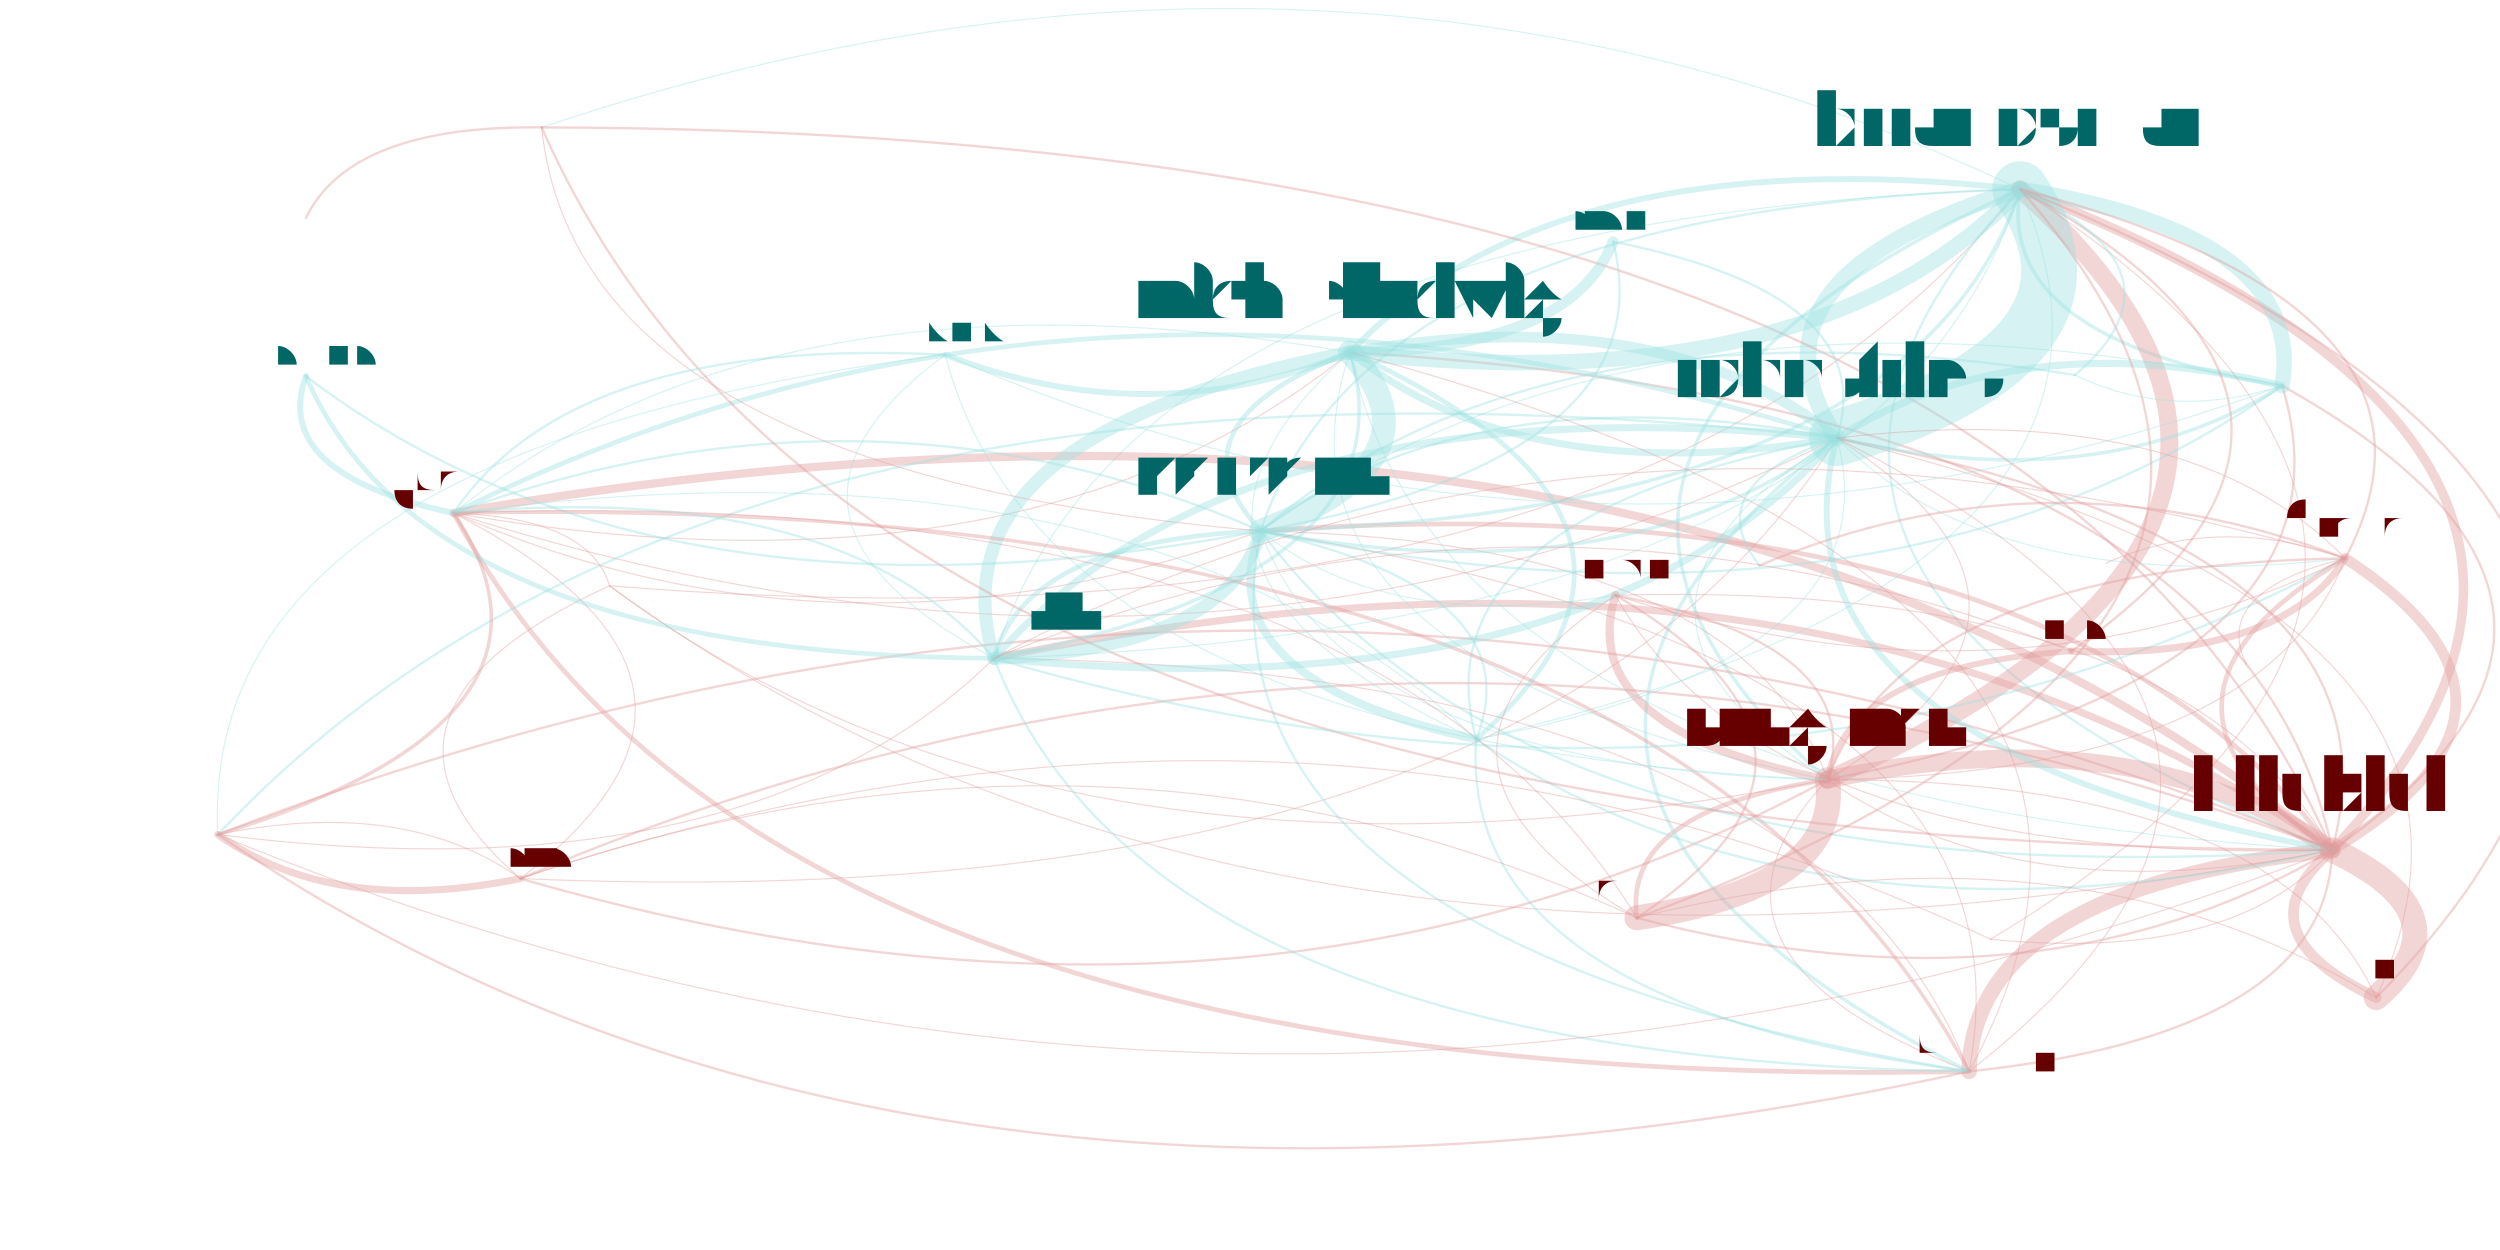
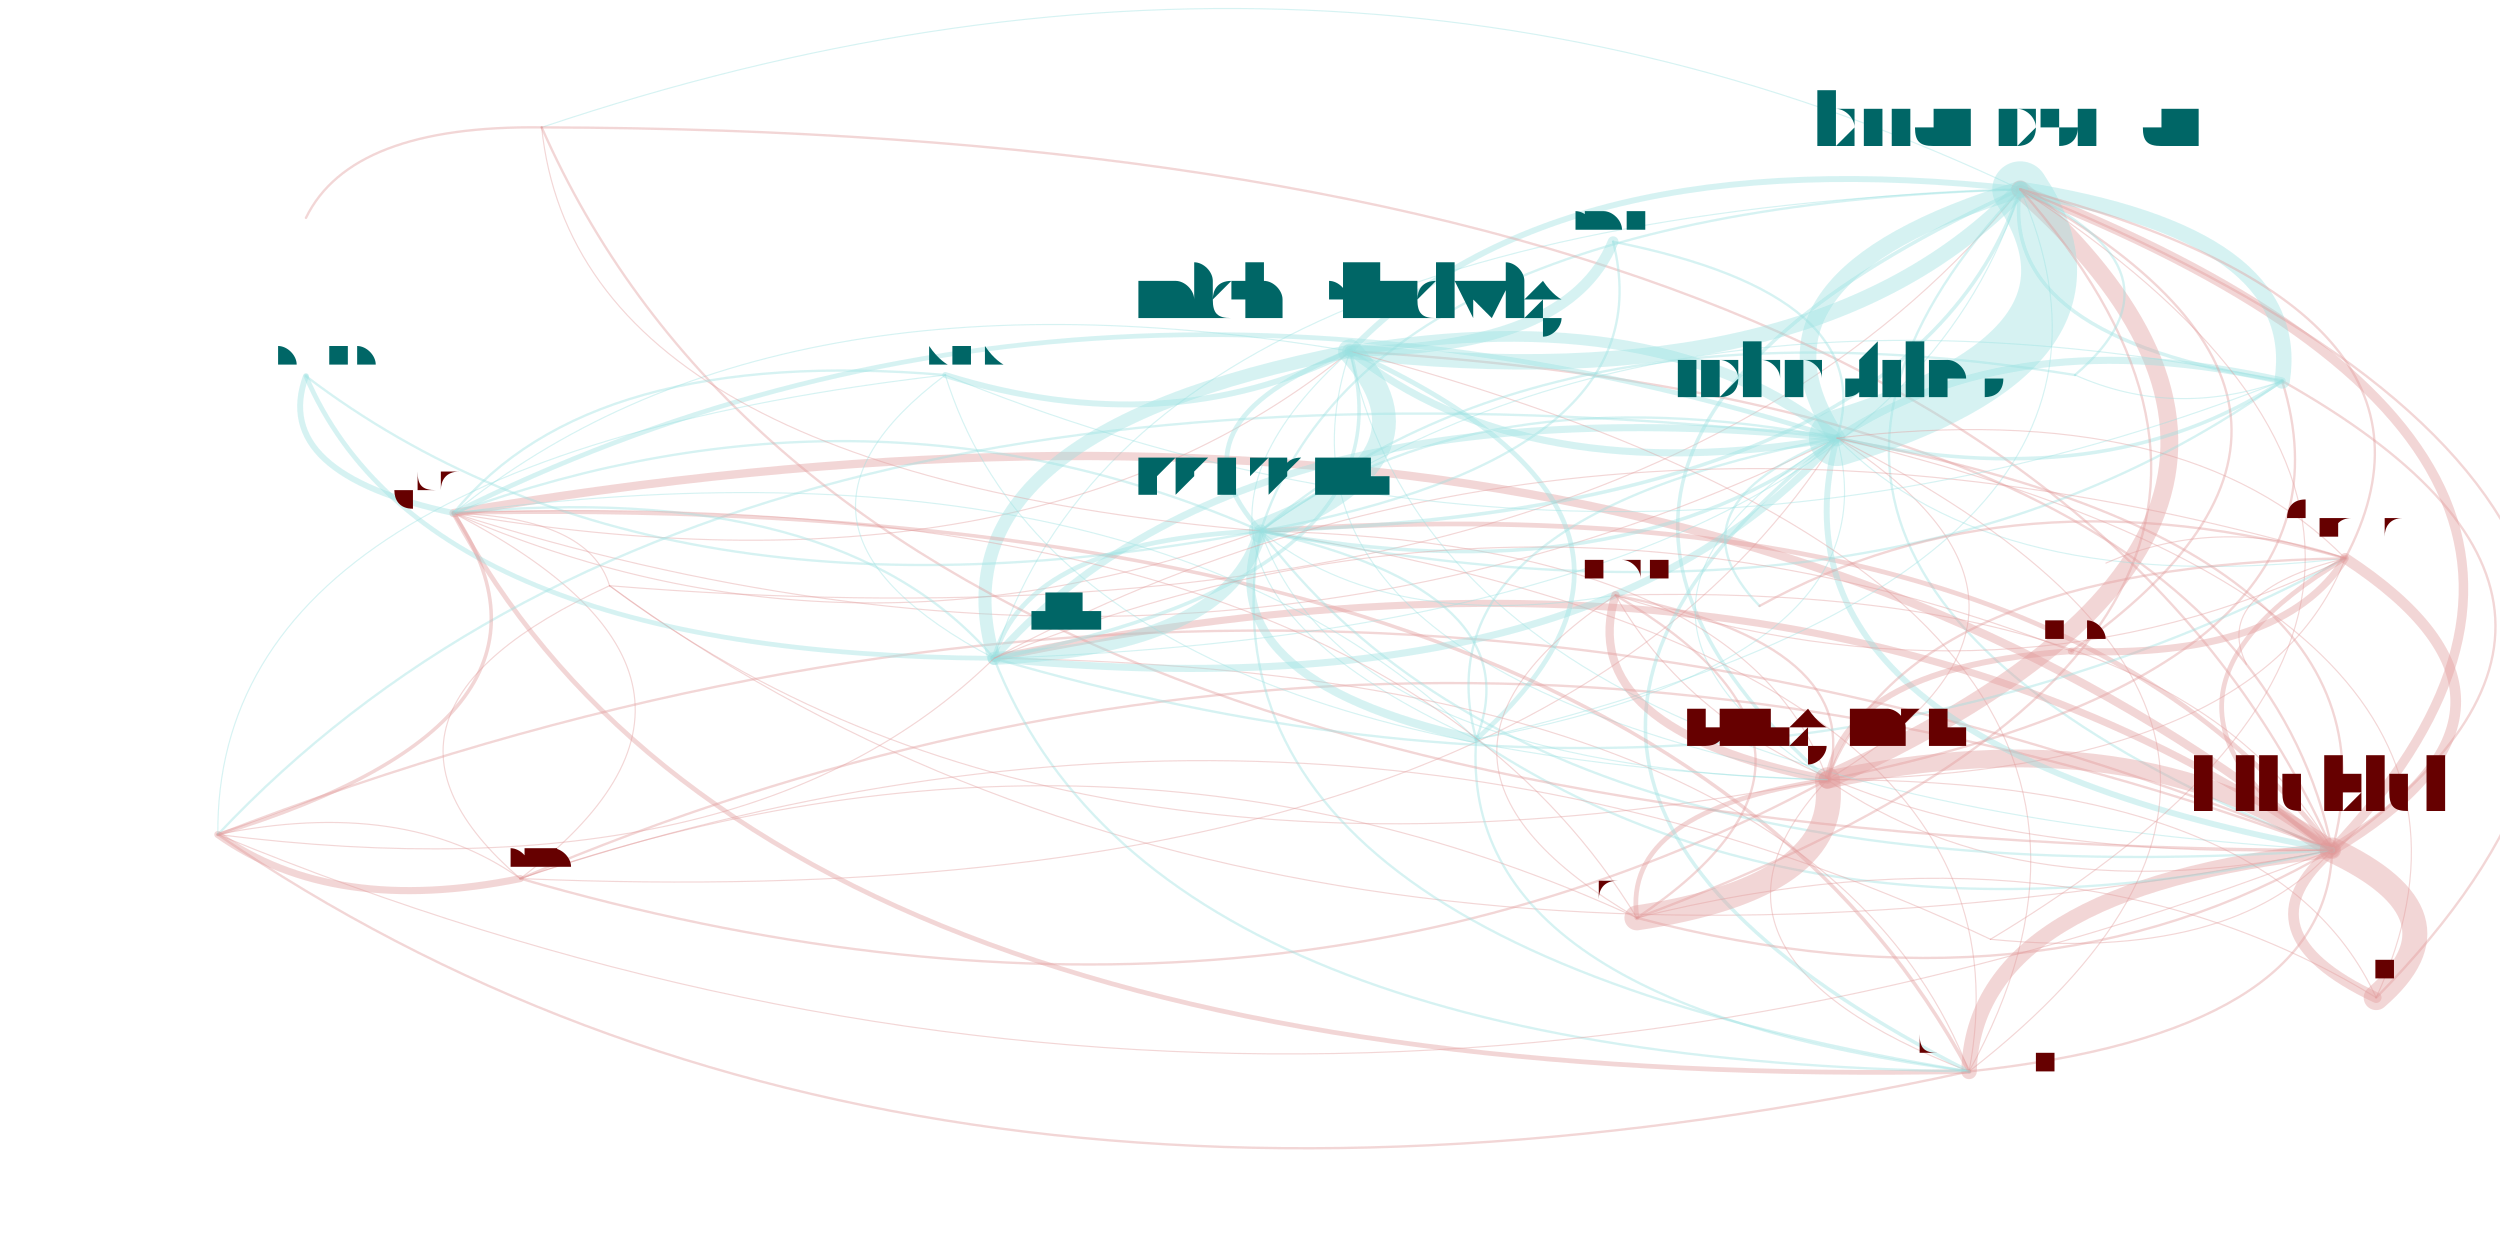
<svg xmlns="http://www.w3.org/2000/svg" width="4000" height="2000" viewBox="-0.025 -0.025 2.05 1.05">
  <style>
    path {
      fill: none;
      stroke-linecap: round;
      stroke-opacity: 0.4;
    }

    text {
      text-anchor: middle;
      alignment-baseline: hanging;
    }
  </style>
  <g opacity="0.4">
    <path d="M0.462 0.467 Q0.227 0.575 0.387 0.713" stroke="hsl(0.0,100%,35%)" stroke-width="0.001" />
    <path d="M0.462 0.467 Q1.321 0.537 1.647 0.134" stroke="hsl(0.0,100%,35%)" stroke-width="0.001" />
    <path d="M0.462 0.467 Q0.843 0.753 1.485 0.630" stroke="hsl(0.0,100%,35%)" stroke-width="0.001" />
    <path d="M0.462 0.467 Q0.445 0.410 0.331 0.406" stroke="hsl(0.0,100%,35%)" stroke-width="0.001" />
    <path d="M0.462 0.467 Q1.008 0.867 1.909 0.689" stroke="hsl(0.0,100%,35%)" stroke-width="0.001" />
    <path d="M0.387 0.713 Q1.003 0.891 1.485 0.630" stroke="hsl(0.0,100%,35%)" stroke-width="0.002" />
    <path d="M0.387 0.713 Q1.236 0.749 1.493 0.343" stroke="hsl(0.0,100%,35%)" stroke-width="0.001" />
    <path d="M0.387 0.713 Q0.605 0.548 0.331 0.406" stroke="hsl(0.0,100%,35%)" stroke-width="0.001" />
    <path d="M0.387 0.713 Q0.290 0.644 0.133 0.676" stroke="hsl(0.0,100%,35%)" stroke-width="0.001" />
    <path d="M1.647 0.134 Q1.334 0.464 1.909 0.689" stroke="hsl(180.0,100%,35%)" stroke-width="0.002" />
    <path d="M1.647 0.134 Q1.403 0.208 1.493 0.343" stroke="hsl(180.0,100%,35%)" stroke-width="0.014" />
    <path d="M1.647 0.134 Q1.068 -0.141 0.405 0.082" stroke="hsl(180.0,100%,35%)" stroke-width="0.001" />
-     <path d="M1.647 0.134 Q1.256 0.090 1.084 0.271" stroke="hsl(180.0,100%,35%)" stroke-width="0.005" />
+     <path d="M1.647 0.134 Q1.256 0.090 1.084 0.270" stroke="hsl(180.0,100%,35%)" stroke-width="0.005" />
    <path d="M1.647 0.134 Q1.169 0.350 1.485 0.630" stroke="hsl(180.0,100%,35%)" stroke-width="0.003" />
    <path d="M1.647 0.134 Q1.098 0.150 1.009 0.421" stroke="hsl(180.0,100%,35%)" stroke-width="0.002" />
    <path d="M1.647 0.134 Q0.901 0.158 0.785 0.528" stroke="hsl(180.0,100%,35%)" stroke-width="0.001" />
-     <path d="M1.647 0.134 Q1.625 0.260 1.867 0.299" stroke="hsl(180.0,100%,35%)" stroke-width="0.003" />
+     <path d="M1.647 0.134 Q1.628 0.259 1.867 0.295" stroke="hsl(180.0,100%,35%)" stroke-width="0.003" />
    <path d="M1.485 0.630 Q1.962 0.414 1.647 0.134" stroke="hsl(0.0,100%,35%)" stroke-width="0.015" />
-     <path d="M1.485 0.630 Q1.941 0.541 1.867 0.299" stroke="hsl(0.0,100%,35%)" stroke-width="0.002" />
+     <path d="M1.485 0.630 Q1.943 0.539 1.867 0.295" stroke="hsl(0.0,100%,35%)" stroke-width="0.002" />
    <path d="M1.485 0.630 Q1.414 0.430 1.009 0.421" stroke="hsl(0.0,100%,35%)" stroke-width="0.001" />
    <path d="M1.485 0.630 Q1.520 0.517 1.307 0.475" stroke="hsl(0.0,100%,35%)" stroke-width="0.002" />
    <path d="M1.485 0.630 Q1.312 0.656 1.325 0.746" stroke="hsl(0.0,100%,35%)" stroke-width="0.004" />
    <path d="M1.485 0.630 Q1.851 0.624 1.920 0.444" stroke="hsl(0.0,100%,35%)" stroke-width="0.001" />
    <path d="M1.485 0.630 Q1.649 0.744 1.909 0.689" stroke="hsl(0.0,100%,35%)" stroke-width="0.001" />
    <path d="M1.485 0.630 Q1.719 0.488 1.493 0.343" stroke="hsl(0.0,100%,35%)" stroke-width="0.001" />
    <path d="M1.485 0.630 Q1.348 0.776 1.604 0.875" stroke="hsl(0.0,100%,35%)" stroke-width="0.001" />
    <path d="M0.331 0.406 Q0.963 0.607 1.493 0.343" stroke="hsl(0.0,100%,35%)" stroke-width="0.001" />
    <path d="M0.331 0.406 Q0.592 0.895 1.604 0.875" stroke="hsl(0.0,100%,35%)" stroke-width="0.004" />
-     <path d="M0.331 0.406 Q0.816 0.489 1.084 0.271" stroke="hsl(0.0,100%,35%)" stroke-width="0.001" />
+     <path d="M0.331 0.406 Q0.816 0.489 1.084 0.270" stroke="hsl(0.0,100%,35%)" stroke-width="0.001" />
    <path d="M0.331 0.406 Q0.658 0.549 1.009 0.421" stroke="hsl(0.0,100%,35%)" stroke-width="0.001" />
    <path d="M1.909 0.689 Q1.032 0.327 0.133 0.676" stroke="hsl(0.0,100%,35%)" stroke-width="0.002" />
    <path d="M1.909 0.689 Q1.745 0.575 1.485 0.630" stroke="hsl(0.0,100%,35%)" stroke-width="0.015" />
    <path d="M1.909 0.689 Q2.111 0.569 1.920 0.444" stroke="hsl(0.0,100%,35%)" stroke-width="0.009" />
    <path d="M1.909 0.689 Q1.829 0.758 1.946 0.813" stroke="hsl(0.0,100%,35%)" stroke-width="0.009" />
    <path d="M1.909 0.689 Q1.476 0.384 0.785 0.528" stroke="hsl(0.0,100%,35%)" stroke-width="0.006" />
    <path d="M1.909 0.689 Q1.129 0.397 0.387 0.713" stroke="hsl(0.0,100%,35%)" stroke-width="0.002" />
    <path d="M1.909 0.689 Q2.222 0.359 1.647 0.134" stroke="hsl(0.0,100%,35%)" stroke-width="0.008" />
    <path d="M1.909 0.689 Q1.347 0.232 0.331 0.406" stroke="hsl(0.0,100%,35%)" stroke-width="0.007" />
-     <path d="M1.909 0.689 Q2.201 0.486 1.867 0.299" stroke="hsl(0.0,100%,35%)" stroke-width="0.002" />
+     <path d="M1.909 0.689 Q2.203 0.484 1.867 0.295" stroke="hsl(0.0,100%,35%)" stroke-width="0.002" />
    <path d="M1.909 0.689 Q1.608 0.721 1.604 0.875" stroke="hsl(0.0,100%,35%)" stroke-width="0.013" />
    <path d="M1.909 0.689 Q1.979 0.433 1.493 0.343" stroke="hsl(0.0,100%,35%)" stroke-width="0.002" />
    <path d="M1.909 0.689 Q1.674 0.375 1.009 0.421" stroke="hsl(0.0,100%,35%)" stroke-width="0.004" />
    <path d="M1.909 0.689 Q1.780 0.462 1.307 0.475" stroke="hsl(0.0,100%,35%)" stroke-width="0.001" />
-     <path d="M1.909 0.689 Q1.832 0.315 1.084 0.271" stroke="hsl(0.0,100%,35%)" stroke-width="0.002" />
+     <path d="M1.909 0.689 Q1.832 0.315 1.084 0.270" stroke="hsl(0.0,100%,35%)" stroke-width="0.002" />
    <path d="M1.909 0.689 Q1.643 0.085 0.405 0.082" stroke="hsl(0.0,100%,35%)" stroke-width="0.002" />
    <path d="M1.190 0.596 Q1.544 0.530 1.493 0.343" stroke="hsl(180.0,100%,35%)" stroke-width="0.001" />
-     <path d="M1.190 0.596 Q1.397 0.412 1.084 0.271" stroke="hsl(180.0,100%,35%)" stroke-width="0.004" />
+     <path d="M1.190 0.596 Q1.397 0.412 1.084 0.270" stroke="hsl(180.0,100%,35%)" stroke-width="0.004" />
    <path d="M1.190 0.596 Q1.174 0.818 1.604 0.875" stroke="hsl(180.0,100%,35%)" stroke-width="0.002" />
    <path d="M1.190 0.596 Q0.912 0.329 0.331 0.406" stroke="hsl(180.0,100%,35%)" stroke-width="0.001" />
    <path d="M1.190 0.596 Q1.239 0.472 1.009 0.421" stroke="hsl(180.0,100%,35%)" stroke-width="0.002" />
    <path d="M1.190 0.596 Q1.475 0.786 1.909 0.689" stroke="hsl(180.0,100%,35%)" stroke-width="0.002" />
    <path d="M1.190 0.596 Q1.788 0.456 1.647 0.134" stroke="hsl(180.0,100%,35%)" stroke-width="0.001" />
    <path d="M1.493 0.343 Q1.737 0.269 1.647 0.134" stroke="hsl(180.0,100%,35%)" stroke-width="0.047" />
-     <path d="M1.493 0.343 Q1.715 0.395 1.867 0.299" stroke="hsl(180.0,100%,35%)" stroke-width="0.003" />
+     <path d="M1.493 0.343 Q1.718 0.394 1.867 0.295" stroke="hsl(180.0,100%,35%)" stroke-width="0.003" />
    <path d="M1.493 0.343 Q0.991 0.293 0.785 0.528" stroke="hsl(180.0,100%,35%)" stroke-width="0.006" />
    <path d="M1.493 0.343 Q1.139 0.409 1.190 0.596" stroke="hsl(180.0,100%,35%)" stroke-width="0.002" />
    <path d="M1.493 0.343 Q1.259 0.485 1.485 0.630" stroke="hsl(180.0,100%,35%)" stroke-width="0.001" />
-     <path d="M1.493 0.343 Q1.346 0.225 1.084 0.271" stroke="hsl(180.0,100%,35%)" stroke-width="0.009" />
+     <path d="M1.493 0.343 Q1.346 0.225 1.084 0.270" stroke="hsl(180.0,100%,35%)" stroke-width="0.009" />
    <path d="M1.493 0.343 Q1.625 0.478 1.920 0.444" stroke="hsl(180.0,100%,35%)" stroke-width="0.001" />
    <path d="M1.493 0.343 Q0.861 0.142 0.331 0.406" stroke="hsl(180.0,100%,35%)" stroke-width="0.004" />
    <path d="M1.493 0.343 Q1.188 0.285 1.009 0.421" stroke="hsl(180.0,100%,35%)" stroke-width="0.002" />
    <path d="M1.493 0.343 Q1.531 0.223 1.305 0.178" stroke="hsl(180.0,100%,35%)" stroke-width="0.002" />
    <path d="M1.493 0.343 Q1.123 0.631 1.604 0.875" stroke="hsl(180.0,100%,35%)" stroke-width="0.003" />
-     <path d="M1.493 0.343 Q1.375 0.383 1.428 0.450" stroke="hsl(180.0,100%,35%)" stroke-width="0.002" />
+     <path d="M1.493 0.343 Q1.347 0.400 1.428 0.484" stroke="hsl(180.0,100%,35%)" stroke-width="0.002" />
    <path d="M1.493 0.343 Q0.546 0.237 0.133 0.676" stroke="hsl(180.0,100%,35%)" stroke-width="0.002" />
    <path d="M1.493 0.343 Q1.424 0.599 1.909 0.689" stroke="hsl(180.0,100%,35%)" stroke-width="0.005" />
-     <path d="M1.084 0.271 Q0.599 0.188 0.331 0.406" stroke="hsl(180.0,100%,35%)" stroke-width="0.001" />
-     <path d="M1.084 0.271 Q0.926 0.331 1.009 0.421" stroke="hsl(180.0,100%,35%)" stroke-width="0.004" />
-     <path d="M1.084 0.271 Q0.729 0.339 0.785 0.528" stroke="hsl(180.0,100%,35%)" stroke-width="0.011" />
-     <path d="M1.084 0.271 Q0.877 0.454 1.190 0.596" stroke="hsl(180.0,100%,35%)" stroke-width="0.001" />
-     <path d="M1.084 0.271 Q1.475 0.315 1.647 0.134" stroke="hsl(180.0,100%,35%)" stroke-width="0.013" />
-     <path d="M1.084 0.271 Q1.231 0.388 1.493 0.343" stroke="hsl(180.0,100%,35%)" stroke-width="0.006" />
-     <path d="M1.084 0.271 Q1.269 0.269 1.305 0.178" stroke="hsl(180.0,100%,35%)" stroke-width="0.009" />
-     <path d="M1.084 0.271 Q0.997 0.530 1.485 0.630" stroke="hsl(180.0,100%,35%)" stroke-width="0.001" />
-     <path d="M1.084 0.271 Q1.162 0.645 1.909 0.689" stroke="hsl(180.0,100%,35%)" stroke-width="0.001" />
+     <path d="M1.084 0.270 Q0.599 0.188 0.331 0.406" stroke="hsl(180.0,100%,35%)" stroke-width="0.001" />
+     <path d="M1.084 0.270 Q0.926 0.331 1.009 0.421" stroke="hsl(180.0,100%,35%)" stroke-width="0.004" />
+     <path d="M1.084 0.270 Q0.729 0.339 0.785 0.528" stroke="hsl(180.0,100%,35%)" stroke-width="0.011" />
+     <path d="M1.084 0.270 Q0.877 0.454 1.190 0.596" stroke="hsl(180.0,100%,35%)" stroke-width="0.001" />
+     <path d="M1.084 0.270 Q1.474 0.315 1.647 0.134" stroke="hsl(180.0,100%,35%)" stroke-width="0.013" />
+     <path d="M1.084 0.270 Q1.231 0.388 1.493 0.343" stroke="hsl(180.0,100%,35%)" stroke-width="0.006" />
+     <path d="M1.084 0.270 Q1.268 0.269 1.305 0.178" stroke="hsl(180.0,100%,35%)" stroke-width="0.009" />
+     <path d="M1.084 0.270 Q0.997 0.530 1.485 0.630" stroke="hsl(180.0,100%,35%)" stroke-width="0.001" />
+     <path d="M1.084 0.270 Q1.161 0.645 1.909 0.689" stroke="hsl(180.0,100%,35%)" stroke-width="0.001" />
    <path d="M1.604 0.875 Q1.342 0.386 0.331 0.406" stroke="hsl(0.0,100%,35%)" stroke-width="0.003" />
    <path d="M1.604 0.875 Q1.974 0.587 1.493 0.343" stroke="hsl(0.0,100%,35%)" stroke-width="0.001" />
    <path d="M1.604 0.875 Q1.905 0.843 1.909 0.689" stroke="hsl(0.0,100%,35%)" stroke-width="0.002" />
    <path d="M1.604 0.875 Q1.472 0.537 0.785 0.528" stroke="hsl(0.0,100%,35%)" stroke-width="0.001" />
    <path d="M1.604 0.875 Q1.670 0.529 1.009 0.421" stroke="hsl(0.0,100%,35%)" stroke-width="0.001" />
-     <path d="M1.604 0.875 Q1.827 0.469 1.084 0.271" stroke="hsl(0.0,100%,35%)" stroke-width="0.001" />
-     <path d="M1.009 0.421 Q1.167 0.361 1.084 0.271" stroke="hsl(180.0,100%,35%)" stroke-width="0.02" />
+     <path d="M1.604 0.875 Q1.828 0.469 1.084 0.270" stroke="hsl(0.0,100%,35%)" stroke-width="0.001" />
+     <path d="M1.009 0.421 Q1.167 0.361 1.084 0.270" stroke="hsl(180.0,100%,35%)" stroke-width="0.02" />
    <path d="M1.009 0.421 Q0.960 0.545 1.190 0.596" stroke="hsl(180.0,100%,35%)" stroke-width="0.007" />
    <path d="M1.009 0.421 Q0.682 0.278 0.331 0.406" stroke="hsl(180.0,100%,35%)" stroke-width="0.002" />
    <path d="M1.009 0.421 Q1.557 0.405 1.647 0.134" stroke="hsl(180.0,100%,35%)" stroke-width="0.003" />
    <path d="M1.009 0.421 Q1.115 0.507 1.307 0.475" stroke="hsl(180.0,100%,35%)" stroke-width="0.001" />
    <path d="M1.009 0.421 Q1.080 0.621 1.485 0.630" stroke="hsl(180.0,100%,35%)" stroke-width="0.001" />
    <path d="M1.009 0.421 Q1.314 0.479 1.493 0.343" stroke="hsl(180.0,100%,35%)" stroke-width="0.003" />
    <path d="M1.009 0.421 Q1.244 0.735 1.909 0.689" stroke="hsl(180.0,100%,35%)" stroke-width="0.002" />
    <path d="M1.009 0.421 Q0.812 0.429 0.785 0.528" stroke="hsl(180.0,100%,35%)" stroke-width="0.004" />
    <path d="M1.009 0.421 Q1.351 0.359 1.305 0.178" stroke="hsl(180.0,100%,35%)" stroke-width="0.002" />
-     <path d="M1.009 0.421 Q1.536 0.531 1.867 0.299" stroke="hsl(180.0,100%,35%)" stroke-width="0.002" />
+     <path d="M1.009 0.421 Q1.538 0.530 1.867 0.295" stroke="hsl(180.0,100%,35%)" stroke-width="0.002" />
    <path d="M1.009 0.421 Q0.943 0.767 1.604 0.875" stroke="hsl(180.0,100%,35%)" stroke-width="0.002" />
    <path d="M0.405 0.082 Q0.245 0.080 0.207 0.158" stroke="hsl(0.0,100%,35%)" stroke-width="0.002" />
    <path d="M0.405 0.082 Q0.435 0.372 1.009 0.421" stroke="hsl(0.0,100%,35%)" stroke-width="0.001" />
    <path d="M0.405 0.082 Q0.671 0.686 1.909 0.689" stroke="hsl(0.0,100%,35%)" stroke-width="0.002" />
-     <path d="M0.785 0.528 Q1.140 0.459 1.084 0.271" stroke="hsl(180.0,100%,35%)" stroke-width="0.003" />
+     <path d="M0.785 0.528 Q1.140 0.459 1.084 0.270" stroke="hsl(180.0,100%,35%)" stroke-width="0.003" />
    <path d="M0.785 0.528 Q0.655 0.376 0.331 0.406" stroke="hsl(180.0,100%,35%)" stroke-width="0.002" />
    <path d="M0.785 0.528 Q0.916 0.865 1.604 0.875" stroke="hsl(180.0,100%,35%)" stroke-width="0.002" />
    <path d="M0.785 0.528 Q0.982 0.519 1.009 0.421" stroke="hsl(180.0,100%,35%)" stroke-width="0.011" />
    <path d="M0.785 0.528 Q1.287 0.577 1.493 0.343" stroke="hsl(180.0,100%,35%)" stroke-width="0.006" />
    <path d="M0.785 0.528 Q1.531 0.503 1.647 0.134" stroke="hsl(180.0,100%,35%)" stroke-width="0.001" />
    <path d="M0.785 0.528 Q1.419 0.713 1.920 0.444" stroke="hsl(180.0,100%,35%)" stroke-width="0.002" />
-     <path d="M1.867 0.299 Q1.888 0.172 1.647 0.134" stroke="hsl(180.0,100%,35%)" stroke-width="0.013" />
-     <path d="M1.867 0.299 Q1.645 0.246 1.493 0.343" stroke="hsl(180.0,100%,35%)" stroke-width="0.006" />
-     <path d="M1.867 0.299 Q1.340 0.188 1.009 0.421" stroke="hsl(180.0,100%,35%)" stroke-width="0.001" />
+     <path d="M1.867 0.295 Q1.886 0.171 1.647 0.134" stroke="hsl(180.0,100%,35%)" stroke-width="0.013" />
+     <path d="M1.867 0.295 Q1.642 0.244 1.493 0.343" stroke="hsl(180.0,100%,35%)" stroke-width="0.006" />
+     <path d="M1.867 0.295 Q1.337 0.187 1.009 0.421" stroke="hsl(180.0,100%,35%)" stroke-width="0.001" />
    <path d="M0.207 0.291 Q0.177 0.373 0.331 0.406" stroke="hsl(180.0,100%,35%)" stroke-width="0.005" />
    <path d="M0.207 0.291 Q0.307 0.525 0.785 0.528" stroke="hsl(180.0,100%,35%)" stroke-width="0.004" />
    <path d="M0.207 0.291 Q0.504 0.517 1.009 0.421" stroke="hsl(180.0,100%,35%)" stroke-width="0.002" />
    <path d="M1.307 0.475 Q1.272 0.588 1.485 0.630" stroke="hsl(0.0,100%,35%)" stroke-width="0.007" />
    <path d="M1.307 0.475 Q1.638 0.582 1.920 0.444" stroke="hsl(0.0,100%,35%)" stroke-width="0.001" />
    <path d="M1.307 0.475 Q1.099 0.614 1.325 0.746" stroke="hsl(0.0,100%,35%)" stroke-width="0.001" />
    <path d="M1.307 0.475 Q1.436 0.703 1.909 0.689" stroke="hsl(0.0,100%,35%)" stroke-width="0.001" />
    <path d="M1.325 0.746 Q1.498 0.720 1.485 0.630" stroke="hsl(0.0,100%,35%)" stroke-width="0.021" />
    <path d="M1.325 0.746 Q1.533 0.607 1.307 0.475" stroke="hsl(0.0,100%,35%)" stroke-width="0.002" />
    <path d="M1.325 0.746 Q1.662 0.835 1.909 0.689" stroke="hsl(0.0,100%,35%)" stroke-width="0.002" />
    <path d="M1.325 0.746 Q1.975 0.505 1.647 0.134" stroke="hsl(0.0,100%,35%)" stroke-width="0.002" />
    <path d="M1.325 0.746 Q1.100 0.377 0.331 0.406" stroke="hsl(0.0,100%,35%)" stroke-width="0.001" />
    <path d="M1.325 0.746 Q0.882 0.542 0.387 0.713" stroke="hsl(0.0,100%,35%)" stroke-width="0.001" />
    <path d="M1.920 0.444 Q1.807 0.472 1.837 0.533" stroke="hsl(0.0,100%,35%)" stroke-width="0.001" />
    <path d="M1.920 0.444 Q1.553 0.450 1.485 0.630" stroke="hsl(0.0,100%,35%)" stroke-width="0.002" />
    <path d="M1.920 0.444 Q1.718 0.564 1.909 0.689" stroke="hsl(0.0,100%,35%)" stroke-width="0.004" />
    <path d="M1.920 0.444 Q1.787 0.308 1.493 0.343" stroke="hsl(0.0,100%,35%)" stroke-width="0.001" />
-     <path d="M1.920 0.444 Q1.669 0.348 1.428 0.450" stroke="hsl(0.0,100%,35%)" stroke-width="0.002" />
+     <path d="M1.920 0.444 Q1.642 0.366 1.428 0.484" stroke="hsl(0.0,100%,35%)" stroke-width="0.002" />
    <path d="M1.920 0.444 Q1.815 0.406 1.719 0.448" stroke="hsl(0.0,100%,35%)" stroke-width="0.001" />
    <path d="M1.920 0.444 Q2.031 0.234 1.647 0.134" stroke="hsl(0.0,100%,35%)" stroke-width="0.002" />
    <path d="M1.920 0.444 Q1.285 0.259 0.785 0.528" stroke="hsl(0.0,100%,35%)" stroke-width="0.001" />
    <path d="M1.622 0.764 Q1.825 0.784 1.909 0.689" stroke="hsl(0.0,100%,35%)" stroke-width="0.001" />
    <path d="M1.622 0.764 Q2.138 0.454 1.647 0.134" stroke="hsl(0.0,100%,35%)" stroke-width="0.001" />
    <path d="M1.622 0.764 Q1.045 0.492 0.387 0.713" stroke="hsl(0.0,100%,35%)" stroke-width="0.001" />
    <path d="M0.133 0.676 Q0.448 0.580 0.331 0.406" stroke="hsl(0.0,100%,35%)" stroke-width="0.003" />
    <path d="M0.133 0.676 Q1.010 1.038 1.909 0.689" stroke="hsl(0.0,100%,35%)" stroke-width="0.001" />
    <path d="M0.133 0.676 Q0.577 0.732 0.785 0.528" stroke="hsl(0.0,100%,35%)" stroke-width="0.001" />
    <path d="M0.133 0.676 Q0.230 0.745 0.387 0.713" stroke="hsl(0.0,100%,35%)" stroke-width="0.006" />
    <path d="M0.133 0.676 Q0.709 1.070 1.604 0.875" stroke="hsl(0.0,100%,35%)" stroke-width="0.002" />
    <path d="M1.946 0.813 Q2.026 0.744 1.909 0.689" stroke="hsl(0.0,100%,35%)" stroke-width="0.021" />
    <path d="M1.946 0.813 Q2.095 0.487 1.493 0.343" stroke="hsl(0.0,100%,35%)" stroke-width="0.001" />
    <path d="M1.946 0.813 Q2.339 0.414 1.647 0.134" stroke="hsl(0.0,100%,35%)" stroke-width="0.002" />
    <path d="M1.946 0.813 Q1.862 0.629 1.485 0.630" stroke="hsl(0.0,100%,35%)" stroke-width="0.001" />
    <path d="M1.946 0.813 Q1.688 0.655 1.325 0.746" stroke="hsl(0.0,100%,35%)" stroke-width="0.001" />
    <path d="M1.690 0.522 Q1.867 0.529 1.920 0.444" stroke="hsl(0.0,100%,35%)" stroke-width="0.006" />
    <path d="M1.690 0.522 Q1.501 0.535 1.485 0.630" stroke="hsl(0.0,100%,35%)" stroke-width="0.005" />
    <path d="M1.690 0.522 Q1.979 0.319 1.647 0.134" stroke="hsl(0.0,100%,35%)" stroke-width="0.002" />
    <path d="M1.690 0.522 Q1.233 0.344 0.785 0.528" stroke="hsl(0.0,100%,35%)" stroke-width="0.001" />
-     <path d="M0.744 0.273 Q0.916 0.340 1.084 0.271" stroke="hsl(180.0,100%,35%)" stroke-width="0.005" />
-     <path d="M0.744 0.273 Q0.431 0.257 0.331 0.406" stroke="hsl(180.0,100%,35%)" stroke-width="0.002" />
-     <path d="M0.744 0.273 Q0.561 0.408 0.785 0.528" stroke="hsl(180.0,100%,35%)" stroke-width="0.001" />
-     <path d="M0.744 0.273 Q0.116 0.352 0.133 0.676" stroke="hsl(180.0,100%,35%)" stroke-width="0.001" />
-     <path d="M0.744 0.273 Q1.285 0.510 1.867 0.299" stroke="hsl(180.0,100%,35%)" stroke-width="0.001" />
-     <path d="M0.744 0.273 Q0.829 0.600 1.485 0.630" stroke="hsl(180.0,100%,35%)" stroke-width="0.001" />
+     <path d="M0.744 0.290 Q0.930 0.348 1.084 0.270" stroke="hsl(180.0,100%,35%)" stroke-width="0.005" />
+     <path d="M0.744 0.290 Q0.445 0.265 0.331 0.406" stroke="hsl(180.0,100%,35%)" stroke-width="0.002" />
+     <path d="M0.744 0.290 Q0.575 0.417 0.785 0.528" stroke="hsl(180.0,100%,35%)" stroke-width="0.001" />
+     <path d="M0.744 0.290 Q0.130 0.361 0.133 0.676" stroke="hsl(180.0,100%,35%)" stroke-width="0.001" />
+     <path d="M0.744 0.290 Q1.301 0.517 1.867 0.295" stroke="hsl(180.0,100%,35%)" stroke-width="0.001" />
+     <path d="M0.744 0.290 Q0.843 0.608 1.485 0.630" stroke="hsl(180.0,100%,35%)" stroke-width="0.001" />
    <path d="M1.693 0.290 Q1.795 0.203 1.647 0.134" stroke="hsl(180.0,100%,35%)" stroke-width="0.002" />
-     <path d="M1.693 0.290 Q1.773 0.329 1.867 0.299" stroke="hsl(180.0,100%,35%)" stroke-width="0.001" />
+     <path d="M1.693 0.290 Q1.776 0.327 1.867 0.295" stroke="hsl(180.0,100%,35%)" stroke-width="0.001" />
    <path d="M1.693 0.290 Q1.246 0.218 1.009 0.421" stroke="hsl(180.0,100%,35%)" stroke-width="0.002" />
  </g>
  <text x="0.462" y="0.461" font-size="0.012" fill="hsl(0.0,100%,20%)">aperez</text>
  <text x="0.387" y="0.702" font-size="0.022" fill="hsl(0.0,100%,20%)">scroggo</text>
  <text x="1.647" y="0.098" font-size="0.073" fill="hsl(180.0,100%,20%)">brianosman</text>
  <text x="1.485" y="0.602" font-size="0.056" fill="hsl(0.0,100%,20%)">bungeman</text>
  <text x="0.331" y="0.387" font-size="0.038" fill="hsl(0.0,100%,20%)">egdaniel</text>
  <text x="1.909" y="0.655" font-size="0.069" fill="hsl(0.0,100%,20%)">kjlubick</text>
  <text x="1.190" y="0.581" font-size="0.029" fill="hsl(180.0,100%,20%)">armansito</text>
  <text x="1.493" y="0.308" font-size="0.07" fill="hsl(180.0,100%,20%)">johnstiles</text>
  <text x="1.084" y="0.241" font-size="0.06" fill="hsl(180.0,100%,20%)">michaelludwig</text>
  <text x="1.604" y="0.856" font-size="0.037" fill="hsl(0.0,100%,20%)">nicolettep</text>
  <text x="1.009" y="0.393" font-size="0.055" fill="hsl(180.0,100%,20%)">jvanverth</text>
  <text x="0.405" y="0.073" font-size="0.017" fill="hsl(0.0,100%,20%)">borenet</text>
  <text x="0.207" y="0.153" font-size="0.009" fill="hsl(0.0,100%,20%)">rmistry</text>
  <text x="0.785" y="0.503" font-size="0.048" fill="hsl(180.0,100%,20%)">robertphillips</text>
-   <text x="1.867" y="0.281" font-size="0.035" fill="hsl(180.0,100%,20%)">herb</text>
+   <text x="1.867" y="0.278" font-size="0.035" fill="hsl(180.0,100%,20%)">herb</text>
  <text x="0.207" y="0.281" font-size="0.02" fill="hsl(180.0,100%,20%)">briansalomon</text>
  <text x="1.307" y="0.463" font-size="0.024" fill="hsl(0.0,100%,20%)">jlavrova</text>
  <text x="1.325" y="0.729" font-size="0.035" fill="hsl(0.0,100%,20%)">drott</text>
  <text x="1.920" y="0.426" font-size="0.034" fill="hsl(0.0,100%,20%)">fmalita</text>
  <text x="1.837" y="0.530" font-size="0.005" fill="hsl(0.0,100%,20%)">sharaks</text>
-   <text x="1.428" y="0.444" font-size="0.011" fill="hsl(0.0,100%,20%)">jmbetancourt</text>
+   <text x="1.428" y="0.479" font-size="0.011" fill="hsl(0.0,100%,20%)">jmbetancourt</text>
  <text x="1.719" y="0.446" font-size="0.005" fill="hsl(0.0,100%,20%)">bwils</text>
  <text x="1.622" y="0.759" font-size="0.009" fill="hsl(0.0,100%,20%)">jgaillard</text>
  <text x="1.305" y="0.167" font-size="0.022" fill="hsl(180.0,100%,20%)">jamesgk</text>
  <text x="0.133" y="0.663" font-size="0.025" fill="hsl(0.0,100%,20%)">nscobie</text>
  <text x="1.946" y="0.795" font-size="0.035" fill="hsl(0.0,100%,20%)">lovisolo</text>
  <text x="1.690" y="0.511" font-size="0.022" fill="hsl(0.0,100%,20%)">mike</text>
-   <text x="0.744" y="0.264" font-size="0.019" fill="hsl(180.0,100%,20%)">penghuang</text>
+   <text x="0.744" y="0.281" font-size="0.019" fill="hsl(180.0,100%,20%)">penghuang</text>
  <text x="1.693" y="0.283" font-size="0.013" fill="hsl(180.0,100%,20%)">sky</text>
</svg>
